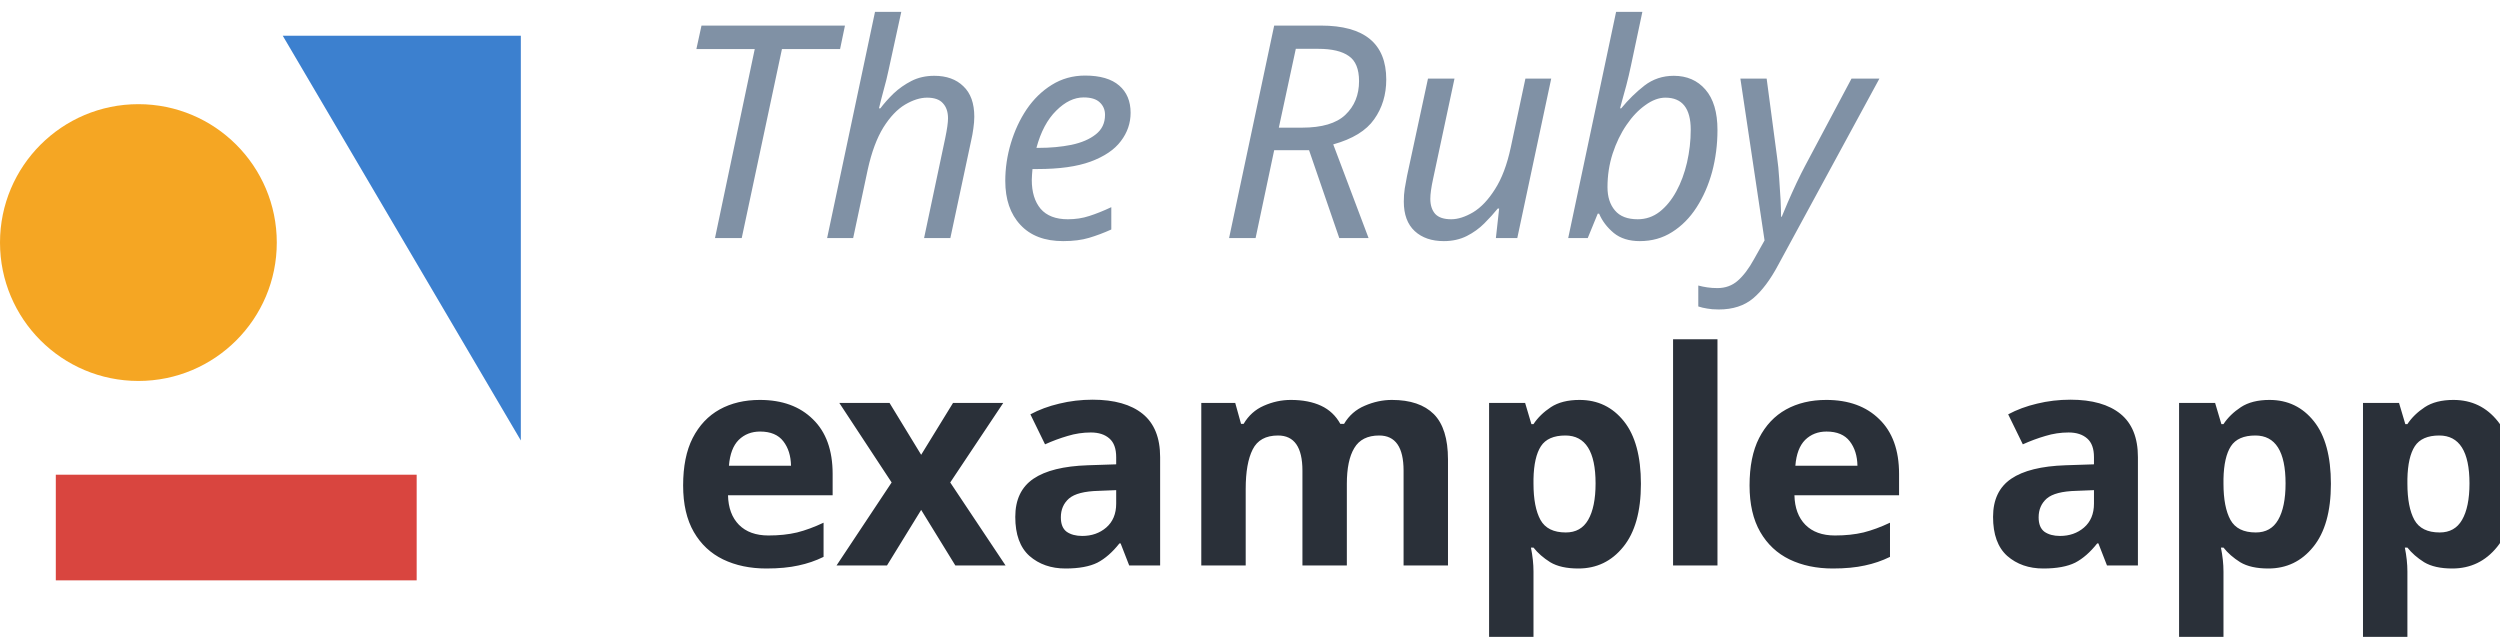
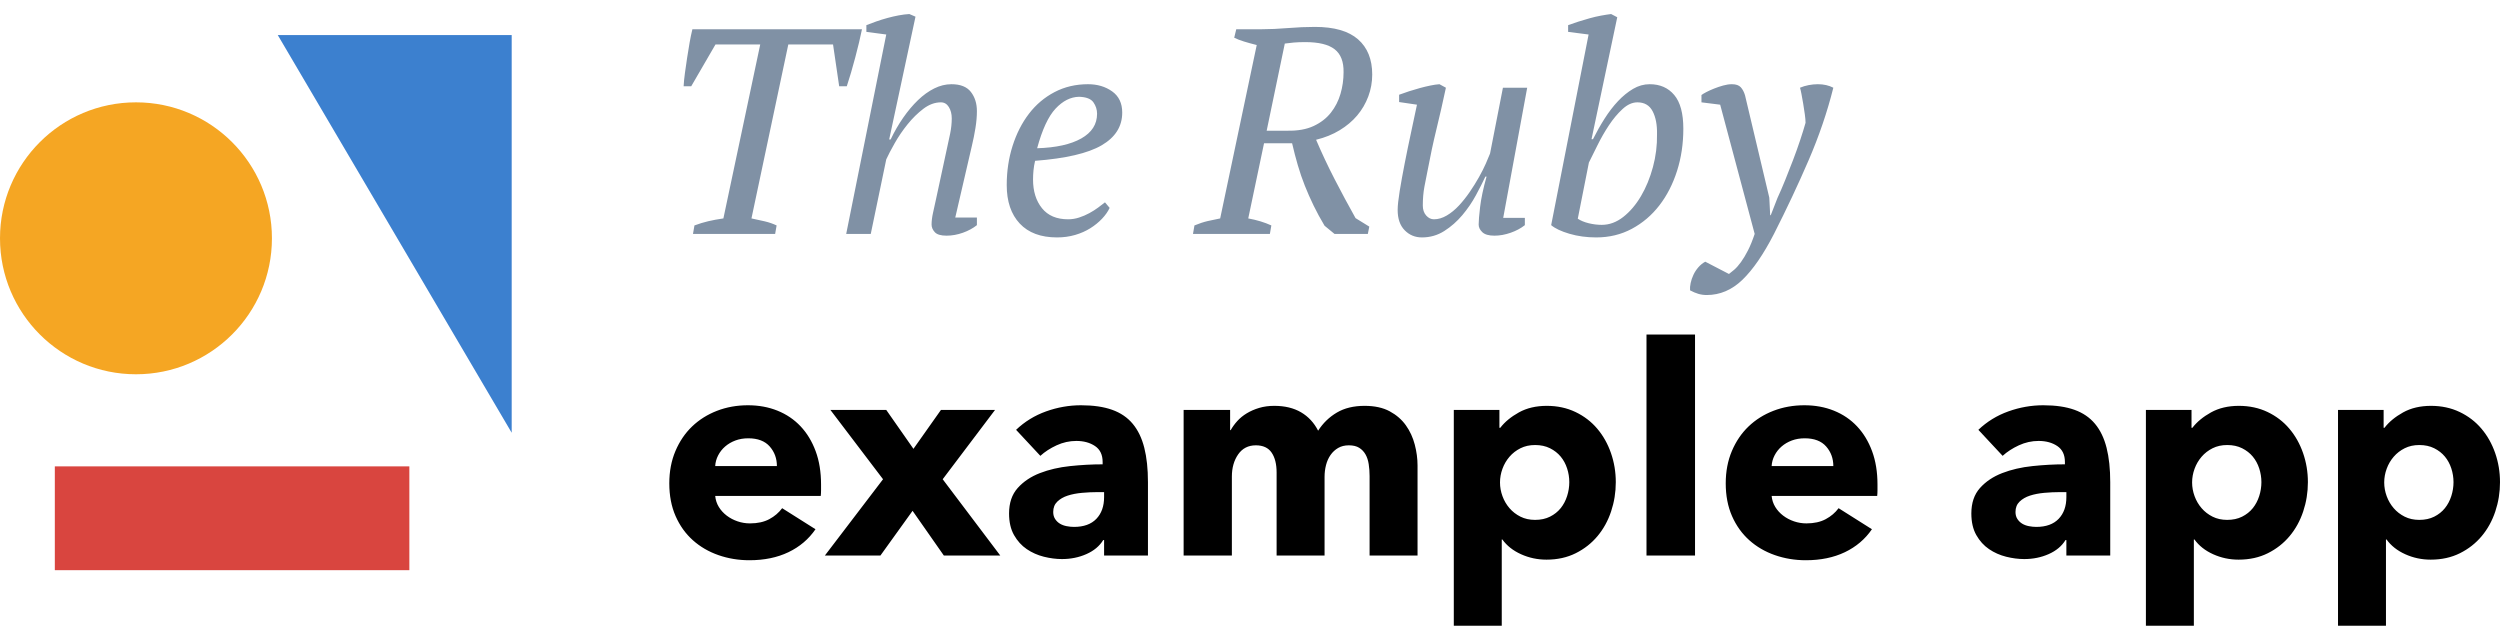
- <svg xmlns="http://www.w3.org/2000/svg" width="168" height="43" viewBox="0 0 168 43">
-   <g fill="none" fill-rule="evenodd">
-     <g transform="translate(0 2)">
-       <path fill="#D9453F" d="M3.75 37v-7.1H28V37z" />
-       <circle cx="9.3" cy="14.3" r="9.3" fill="#F5A623" />
-       <path fill="#3C80CF" d="M35 27.6L19 .4h16z" />
-     </g>
-     <g font-size="20">
-       <text fill="#2A3039" font-family="AvenirNext-Bold, Avenir Next" font-weight="bold" letter-spacing="-.3" transform="translate(45 18)">
-         <tspan x="0" y="20">example app</tspan>
-       </text>
-       <text fill="#8091A5" font-family="PTSerif-Italic, PT Serif" font-style="italic" transform="translate(45 -27)">
-         <tspan x="0" y="43">The Ruby</tspan>
-       </text>
+ <svg xmlns="http://www.w3.org/2000/svg" width="171px" height="43px" viewBox="0 0 171 43" version="1.1">
+   <defs />
+   <g id="Page-1" stroke="none" stroke-width="1" fill="none" fill-rule="evenodd">
+     <g id="the-example-app-logo-ruby">
+       <g id="Group" transform="translate(0, 2)" fill-rule="nonzero">
+         <polygon id="Shape" fill="#D9453F" points="3.75 37 3.75 29.9 28 29.9 28 37" />
+         <circle id="Oval" fill="#F5A623" cx="9.3" cy="14.3" r="9.3" />
+         <polygon id="Shape" fill="#3C80CF" points="35 27.6 19 0.4 35 0.4" />
+       </g>
+       <g id="Group" transform="translate(45, 0)">
+         <g transform="translate(0, 18)" fill="#000000" id="example-app">
+           <path d="M8.14,13.88 C8.14,13.36 7.977,12.913 7.65,12.54 C7.323,12.167 6.833,11.98 6.18,11.98 C5.86,11.98 5.567,12.03 5.3,12.13 C5.033,12.23 4.8,12.367 4.6,12.54 C4.4,12.713 4.24,12.917 4.12,13.15 C4,13.383 3.933,13.627 3.92,13.88 L8.14,13.88 Z M11.16,15.14 L11.16,15.54 C11.16,15.673 11.153,15.8 11.14,15.92 L3.92,15.92 C3.947,16.2 4.03,16.453 4.17,16.68 C4.31,16.907 4.49,17.103 4.71,17.27 C4.93,17.437 5.177,17.567 5.45,17.66 C5.723,17.753 6.007,17.8 6.3,17.8 C6.82,17.8 7.26,17.703 7.62,17.51 C7.98,17.317 8.273,17.067 8.5,16.76 L10.78,18.2 C10.313,18.88 9.697,19.403 8.93,19.77 C8.163,20.137 7.273,20.32 6.26,20.32 C5.513,20.32 4.807,20.203 4.14,19.97 C3.473,19.737 2.89,19.397 2.39,18.95 C1.89,18.503 1.497,17.953 1.21,17.3 C0.923,16.647 0.78,15.9 0.78,15.06 C0.78,14.247 0.92,13.51 1.2,12.85 C1.48,12.19 1.86,11.63 2.34,11.17 C2.82,10.71 3.387,10.353 4.04,10.1 C4.693,9.847 5.4,9.72 6.16,9.72 C6.893,9.72 7.567,9.843 8.18,10.09 C8.793,10.337 9.32,10.693 9.76,11.16 C10.2,11.627 10.543,12.193 10.79,12.86 C11.037,13.527 11.16,14.287 11.16,15.14 Z M19.56,20 L17.42,16.94 L15.22,20 L11.42,20 L15.4,14.78 L11.8,10.04 L15.62,10.04 L17.48,12.7 L19.36,10.04 L23.06,10.04 L19.48,14.78 L23.42,20 L19.56,20 Z M30.52,15.66 L30.1,15.66 C29.74,15.66 29.377,15.677 29.01,15.71 C28.643,15.743 28.317,15.807 28.03,15.9 C27.743,15.993 27.507,16.13 27.32,16.31 C27.133,16.49 27.04,16.727 27.04,17.02 C27.04,17.207 27.083,17.367 27.17,17.5 C27.257,17.633 27.367,17.74 27.5,17.82 C27.633,17.9 27.787,17.957 27.96,17.99 C28.133,18.023 28.3,18.04 28.46,18.04 C29.127,18.04 29.637,17.857 29.99,17.49 C30.343,17.123 30.52,16.627 30.52,16 L30.52,15.66 Z M24.5,11.4 C25.087,10.84 25.77,10.42 26.55,10.14 C27.33,9.86 28.127,9.72 28.94,9.72 C29.78,9.72 30.49,9.823 31.07,10.03 C31.65,10.237 32.12,10.557 32.48,10.99 C32.84,11.423 33.103,11.97 33.27,12.63 C33.437,13.29 33.52,14.073 33.52,14.98 L33.52,20 L30.52,20 L30.52,18.94 L30.46,18.94 C30.207,19.353 29.823,19.673 29.31,19.9 C28.797,20.127 28.24,20.24 27.64,20.24 C27.24,20.24 26.827,20.187 26.4,20.08 C25.973,19.973 25.583,19.8 25.23,19.56 C24.877,19.32 24.587,19 24.36,18.6 C24.133,18.2 24.02,17.707 24.02,17.12 C24.02,16.4 24.217,15.82 24.61,15.38 C25.003,14.94 25.51,14.6 26.13,14.36 C26.75,14.12 27.44,13.96 28.2,13.88 C28.96,13.8 29.7,13.76 30.42,13.76 L30.42,13.6 C30.42,13.107 30.247,12.743 29.9,12.51 C29.553,12.277 29.127,12.16 28.62,12.16 C28.153,12.16 27.703,12.26 27.27,12.46 C26.837,12.66 26.467,12.9 26.16,13.18 L24.5,11.4 Z M48.68,20 L48.68,14.56 C48.68,14.28 48.66,14.01 48.62,13.75 C48.58,13.49 48.507,13.267 48.4,13.08 C48.293,12.893 48.15,12.743 47.97,12.63 C47.79,12.517 47.553,12.46 47.26,12.46 C46.98,12.46 46.737,12.52 46.53,12.64 C46.323,12.76 46.15,12.92 46.01,13.12 C45.87,13.32 45.767,13.55 45.7,13.81 C45.633,14.07 45.6,14.34 45.6,14.62 L45.6,20 L42.32,20 L42.32,14.32 C42.32,13.747 42.207,13.293 41.98,12.96 C41.753,12.627 41.393,12.46 40.9,12.46 C40.38,12.46 39.977,12.667 39.69,13.08 C39.403,13.493 39.26,14 39.26,14.6 L39.26,20 L35.96,20 L35.96,10.04 L39.14,10.04 L39.14,11.42 L39.18,11.42 C39.3,11.207 39.45,11 39.63,10.8 C39.81,10.6 40.027,10.423 40.28,10.27 C40.533,10.117 40.817,9.993 41.13,9.9 C41.443,9.807 41.787,9.76 42.16,9.76 C42.88,9.76 43.49,9.907 43.99,10.2 C44.49,10.493 44.88,10.913 45.16,11.46 C45.493,10.94 45.92,10.527 46.44,10.22 C46.96,9.913 47.593,9.76 48.34,9.76 C49.02,9.76 49.59,9.883 50.05,10.13 C50.51,10.377 50.88,10.697 51.16,11.09 C51.44,11.483 51.643,11.923 51.77,12.41 C51.897,12.897 51.96,13.373 51.96,13.84 L51.96,20 L48.68,20 Z M65.52,14.98 C65.52,15.673 65.413,16.34 65.2,16.98 C64.987,17.62 64.677,18.183 64.27,18.67 C63.863,19.157 63.367,19.547 62.78,19.84 C62.193,20.133 61.527,20.28 60.78,20.28 C60.167,20.28 59.587,20.157 59.04,19.91 C58.493,19.663 58.067,19.327 57.76,18.9 L57.72,18.9 L57.72,24.8 L54.44,24.8 L54.44,10.04 L57.56,10.04 L57.56,11.26 L57.62,11.26 C57.927,10.86 58.35,10.51 58.89,10.21 C59.43,9.91 60.067,9.76 60.8,9.76 C61.52,9.76 62.173,9.9 62.76,10.18 C63.347,10.46 63.843,10.84 64.25,11.32 C64.657,11.8 64.97,12.357 65.19,12.99 C65.41,13.623 65.52,14.287 65.52,14.98 Z M62.34,14.98 C62.34,14.66 62.29,14.347 62.19,14.04 C62.09,13.733 61.943,13.463 61.75,13.23 C61.557,12.997 61.313,12.807 61.02,12.66 C60.727,12.513 60.387,12.44 60,12.44 C59.627,12.44 59.293,12.513 59,12.66 C58.707,12.807 58.457,13 58.25,13.24 C58.043,13.48 57.883,13.753 57.77,14.06 C57.657,14.367 57.6,14.68 57.6,15 C57.6,15.32 57.657,15.633 57.77,15.94 C57.883,16.247 58.043,16.52 58.25,16.76 C58.457,17 58.707,17.193 59,17.34 C59.293,17.487 59.627,17.56 60,17.56 C60.387,17.56 60.727,17.487 61.02,17.34 C61.313,17.193 61.557,17 61.75,16.76 C61.943,16.52 62.09,16.243 62.19,15.93 C62.29,15.617 62.34,15.3 62.34,14.98 Z M67.62,20 L67.62,4.88 L70.94,4.88 L70.94,20 L67.62,20 Z M80.4,13.88 C80.4,13.36 80.237,12.913 79.91,12.54 C79.583,12.167 79.093,11.98 78.44,11.98 C78.12,11.98 77.827,12.03 77.56,12.13 C77.293,12.23 77.06,12.367 76.86,12.54 C76.66,12.713 76.5,12.917 76.38,13.15 C76.26,13.383 76.193,13.627 76.18,13.88 L80.4,13.88 Z M83.42,15.14 L83.42,15.54 C83.42,15.673 83.413,15.8 83.4,15.92 L76.18,15.92 C76.207,16.2 76.29,16.453 76.43,16.68 C76.57,16.907 76.75,17.103 76.97,17.27 C77.19,17.437 77.437,17.567 77.71,17.66 C77.983,17.753 78.267,17.8 78.56,17.8 C79.08,17.8 79.52,17.703 79.88,17.51 C80.24,17.317 80.533,17.067 80.76,16.76 L83.04,18.2 C82.573,18.88 81.957,19.403 81.19,19.77 C80.423,20.137 79.533,20.32 78.52,20.32 C77.773,20.32 77.067,20.203 76.4,19.97 C75.733,19.737 75.15,19.397 74.65,18.95 C74.15,18.503 73.757,17.953 73.47,17.3 C73.183,16.647 73.04,15.9 73.04,15.06 C73.04,14.247 73.18,13.51 73.46,12.85 C73.74,12.19 74.12,11.63 74.6,11.17 C75.08,10.71 75.647,10.353 76.3,10.1 C76.953,9.847 77.66,9.72 78.42,9.72 C79.153,9.72 79.827,9.843 80.44,10.09 C81.053,10.337 81.58,10.693 82.02,11.16 C82.46,11.627 82.803,12.193 83.05,12.86 C83.297,13.527 83.42,14.287 83.42,15.14 Z M96.34,15.66 L95.92,15.66 C95.56,15.66 95.197,15.677 94.83,15.71 C94.463,15.743 94.137,15.807 93.85,15.9 C93.563,15.993 93.327,16.13 93.14,16.31 C92.953,16.49 92.86,16.727 92.86,17.02 C92.86,17.207 92.903,17.367 92.99,17.5 C93.077,17.633 93.187,17.74 93.32,17.82 C93.453,17.9 93.607,17.957 93.78,17.99 C93.953,18.023 94.12,18.04 94.28,18.04 C94.947,18.04 95.457,17.857 95.81,17.49 C96.163,17.123 96.34,16.627 96.34,16 L96.34,15.66 Z M90.32,11.4 C90.907,10.84 91.59,10.42 92.37,10.14 C93.15,9.86 93.947,9.72 94.76,9.72 C95.6,9.72 96.31,9.823 96.89,10.03 C97.47,10.237 97.94,10.557 98.3,10.99 C98.66,11.423 98.923,11.97 99.09,12.63 C99.257,13.29 99.34,14.073 99.34,14.98 L99.34,20 L96.34,20 L96.34,18.94 L96.28,18.94 C96.027,19.353 95.643,19.673 95.13,19.9 C94.617,20.127 94.06,20.24 93.46,20.24 C93.06,20.24 92.647,20.187 92.22,20.08 C91.793,19.973 91.403,19.8 91.05,19.56 C90.697,19.32 90.407,19 90.18,18.6 C89.953,18.2 89.84,17.707 89.84,17.12 C89.84,16.4 90.037,15.82 90.43,15.38 C90.823,14.94 91.33,14.6 91.95,14.36 C92.57,14.12 93.26,13.96 94.02,13.88 C94.78,13.8 95.52,13.76 96.24,13.76 L96.24,13.6 C96.24,13.107 96.067,12.743 95.72,12.51 C95.373,12.277 94.947,12.16 94.44,12.16 C93.973,12.16 93.523,12.26 93.09,12.46 C92.657,12.66 92.287,12.9 91.98,13.18 L90.32,11.4 Z M112.86,14.98 C112.86,15.673 112.753,16.34 112.54,16.98 C112.327,17.62 112.017,18.183 111.61,18.67 C111.203,19.157 110.707,19.547 110.12,19.84 C109.533,20.133 108.867,20.28 108.12,20.28 C107.507,20.28 106.927,20.157 106.38,19.91 C105.833,19.663 105.407,19.327 105.1,18.9 L105.06,18.9 L105.06,24.8 L101.78,24.8 L101.78,10.04 L104.9,10.04 L104.9,11.26 L104.96,11.26 C105.267,10.86 105.69,10.51 106.23,10.21 C106.77,9.91 107.407,9.76 108.14,9.76 C108.86,9.76 109.513,9.9 110.1,10.18 C110.687,10.46 111.183,10.84 111.59,11.32 C111.997,11.8 112.31,12.357 112.53,12.99 C112.75,13.623 112.86,14.287 112.86,14.98 Z M109.68,14.98 C109.68,14.66 109.63,14.347 109.53,14.04 C109.43,13.733 109.283,13.463 109.09,13.23 C108.897,12.997 108.653,12.807 108.36,12.66 C108.067,12.513 107.727,12.44 107.34,12.44 C106.967,12.44 106.633,12.513 106.34,12.66 C106.047,12.807 105.797,13 105.59,13.24 C105.383,13.48 105.223,13.753 105.11,14.06 C104.997,14.367 104.94,14.68 104.94,15 C104.94,15.32 104.997,15.633 105.11,15.94 C105.223,16.247 105.383,16.52 105.59,16.76 C105.797,17 106.047,17.193 106.34,17.34 C106.633,17.487 106.967,17.56 107.34,17.56 C107.727,17.56 108.067,17.487 108.36,17.34 C108.653,17.193 108.897,17 109.09,16.76 C109.283,16.52 109.43,16.243 109.53,15.93 C109.63,15.617 109.68,15.3 109.68,14.98 Z M126,14.98 C126,15.673 125.893,16.34 125.68,16.98 C125.467,17.62 125.157,18.183 124.75,18.67 C124.343,19.157 123.847,19.547 123.26,19.84 C122.673,20.133 122.007,20.28 121.26,20.28 C120.647,20.28 120.067,20.157 119.52,19.91 C118.973,19.663 118.547,19.327 118.24,18.9 L118.2,18.9 L118.2,24.8 L114.92,24.8 L114.92,10.04 L118.04,10.04 L118.04,11.26 L118.1,11.26 C118.407,10.86 118.83,10.51 119.37,10.21 C119.91,9.91 120.547,9.76 121.28,9.76 C122,9.76 122.653,9.9 123.24,10.18 C123.827,10.46 124.323,10.84 124.73,11.32 C125.137,11.8 125.45,12.357 125.67,12.99 C125.89,13.623 126,14.287 126,14.98 Z M122.82,14.98 C122.82,14.66 122.77,14.347 122.67,14.04 C122.57,13.733 122.423,13.463 122.23,13.23 C122.037,12.997 121.793,12.807 121.5,12.66 C121.207,12.513 120.867,12.44 120.48,12.44 C120.107,12.44 119.773,12.513 119.48,12.66 C119.187,12.807 118.937,13 118.73,13.24 C118.523,13.48 118.363,13.753 118.25,14.06 C118.137,14.367 118.08,14.68 118.08,15 C118.08,15.32 118.137,15.633 118.25,15.94 C118.363,16.247 118.523,16.52 118.73,16.76 C118.937,17 119.187,17.193 119.48,17.34 C119.773,17.487 120.107,17.56 120.48,17.56 C120.867,17.56 121.207,17.487 121.5,17.34 C121.793,17.193 122.037,17 122.23,16.76 C122.423,16.52 122.57,16.243 122.67,15.93 C122.77,15.617 122.82,15.3 122.82,14.98 Z" />
+         </g>
+         <g transform="translate(1, 0)" fill="#8091A5" id="The-Ruby">
+           <path d="M7.02,16 L1.4,16 L1.5,15.42 C1.82,15.3 2.137,15.203 2.45,15.13 C2.763,15.057 3.107,14.993 3.48,14.94 L6,3.04 L2.94,3.04 L1.28,5.9 L0.76,5.9 C0.773,5.633 0.803,5.33 0.85,4.99 C0.897,4.65 0.947,4.303 1,3.95 C1.053,3.597 1.11,3.25 1.17,2.91 C1.23,2.57 1.293,2.267 1.36,2 L12.96,2 C12.907,2.267 12.84,2.567 12.76,2.9 C12.68,3.233 12.593,3.577 12.5,3.93 C12.407,4.283 12.31,4.63 12.21,4.97 C12.11,5.31 12.013,5.62 11.92,5.9 L11.4,5.9 L10.98,3.04 L7.92,3.04 L5.4,14.94 C5.72,15.007 6.023,15.073 6.31,15.14 C6.597,15.207 6.867,15.3 7.12,15.42 L7.02,16 Z M13.26,2.18 L13.26,1.72 C13.46,1.64 13.683,1.557 13.93,1.47 C14.177,1.383 14.433,1.303 14.7,1.23 C14.967,1.157 15.227,1.097 15.48,1.05 C15.733,1.003 15.973,0.973 16.2,0.96 L16.62,1.14 L14.82,9.54 L14.92,9.54 C15.173,9.007 15.46,8.51 15.78,8.05 C16.1,7.59 16.437,7.19 16.79,6.85 C17.143,6.51 17.513,6.243 17.9,6.05 C18.287,5.857 18.68,5.76 19.08,5.76 C19.693,5.76 20.137,5.937 20.41,6.29 C20.683,6.643 20.82,7.08 20.82,7.6 C20.82,7.96 20.787,8.347 20.72,8.76 C20.653,9.173 20.573,9.573 20.48,9.96 L19.34,14.88 L20.82,14.88 L20.82,15.4 C20.553,15.613 20.233,15.787 19.86,15.92 C19.487,16.053 19.113,16.12 18.74,16.12 C18.353,16.12 18.087,16.04 17.94,15.88 C17.793,15.72 17.72,15.547 17.72,15.36 C17.72,15.12 17.753,14.85 17.82,14.55 C17.887,14.25 17.953,13.947 18.02,13.64 L18.74,10.3 C18.833,9.887 18.917,9.5 18.99,9.14 C19.063,8.78 19.1,8.433 19.1,8.1 C19.1,7.793 19.033,7.533 18.9,7.32 C18.767,7.107 18.587,7 18.36,7 C17.947,7 17.547,7.147 17.16,7.44 C16.773,7.733 16.413,8.087 16.08,8.5 C15.747,8.913 15.453,9.343 15.2,9.79 C14.947,10.237 14.753,10.607 14.62,10.9 L13.56,16 L11.88,16 L14.62,2.36 L13.26,2.18 Z M29.9,14.22 C29.78,14.473 29.607,14.72 29.38,14.96 C29.153,15.2 28.887,15.417 28.58,15.61 C28.273,15.803 27.927,15.957 27.54,16.07 C27.153,16.183 26.74,16.24 26.3,16.24 C25.193,16.24 24.343,15.923 23.75,15.29 C23.157,14.657 22.86,13.78 22.86,12.66 C22.86,11.713 22.993,10.82 23.26,9.98 C23.527,9.14 23.9,8.407 24.38,7.78 C24.86,7.153 25.443,6.66 26.13,6.3 C26.817,5.94 27.58,5.76 28.42,5.76 C29.06,5.76 29.61,5.923 30.07,6.25 C30.53,6.577 30.76,7.06 30.76,7.7 C30.76,8.647 30.29,9.393 29.35,9.94 C28.41,10.487 26.893,10.84 24.8,11 C24.747,11.227 24.71,11.447 24.69,11.66 C24.67,11.873 24.66,12.08 24.66,12.28 C24.66,13.08 24.863,13.733 25.27,14.24 C25.677,14.747 26.273,15 27.06,15 C27.313,15 27.563,14.96 27.81,14.88 C28.057,14.8 28.29,14.7 28.51,14.58 C28.73,14.46 28.93,14.333 29.11,14.2 C29.29,14.067 29.447,13.947 29.58,13.84 L29.9,14.22 Z M27.8,6.62 C27.227,6.633 26.693,6.903 26.2,7.43 C25.707,7.957 25.287,8.86 24.94,10.14 C26.233,10.1 27.24,9.877 27.96,9.47 C28.68,9.063 29.04,8.5 29.04,7.78 C29.04,7.5 28.957,7.24 28.79,7 C28.623,6.76 28.293,6.633 27.8,6.62 Z M39.38,14.94 C39.967,15.047 40.493,15.207 40.96,15.42 L40.86,16 L35.6,16 L35.7,15.42 C36.02,15.287 36.323,15.187 36.61,15.12 C36.897,15.053 37.18,14.993 37.46,14.94 L39.96,3.08 C39.64,3 39.35,2.92 39.09,2.84 C38.83,2.76 38.607,2.673 38.42,2.58 L38.56,2 L40.32,2 C40.853,2 41.443,1.973 42.09,1.92 C42.737,1.867 43.353,1.84 43.94,1.84 C45.26,1.84 46.243,2.123 46.89,2.69 C47.537,3.257 47.86,4.06 47.86,5.1 C47.86,5.62 47.77,6.12 47.59,6.6 C47.41,7.08 47.157,7.513 46.83,7.9 C46.503,8.287 46.103,8.623 45.63,8.91 C45.157,9.197 44.62,9.413 44.02,9.56 C44.407,10.467 44.83,11.367 45.29,12.26 C45.75,13.153 46.227,14.04 46.72,14.92 L47.66,15.5 L47.56,16 L45.28,16 L44.6,15.44 C44.32,14.973 44.07,14.513 43.85,14.06 C43.63,13.607 43.43,13.153 43.25,12.7 C43.07,12.247 42.91,11.78 42.77,11.3 C42.63,10.82 42.5,10.32 42.38,9.8 L40.46,9.8 L39.38,14.94 Z M43.28,2.88 C42.973,2.88 42.71,2.89 42.49,2.91 C42.27,2.93 42.067,2.953 41.88,2.98 L40.64,8.94 L42.06,8.94 C42.767,8.953 43.363,8.847 43.85,8.62 C44.337,8.393 44.73,8.09 45.03,7.71 C45.33,7.33 45.55,6.9 45.69,6.42 C45.83,5.94 45.9,5.447 45.9,4.94 C45.913,4.22 45.71,3.697 45.29,3.37 C44.87,3.043 44.2,2.88 43.28,2.88 Z M58.3,14.9 L58.3,15.4 C58.033,15.613 57.71,15.787 57.33,15.92 C56.95,16.053 56.58,16.12 56.22,16.12 C55.833,16.12 55.557,16.04 55.39,15.88 C55.223,15.72 55.14,15.547 55.14,15.36 C55.14,15.12 55.173,14.717 55.24,14.15 C55.307,13.583 55.453,12.893 55.68,12.08 L55.6,12.08 C55.427,12.453 55.21,12.88 54.95,13.36 C54.69,13.84 54.38,14.293 54.02,14.72 C53.66,15.147 53.25,15.507 52.79,15.8 C52.33,16.093 51.82,16.24 51.26,16.24 C50.793,16.24 50.4,16.077 50.08,15.75 C49.76,15.423 49.6,14.96 49.6,14.36 C49.6,14.067 49.647,13.633 49.74,13.06 C49.833,12.487 49.947,11.86 50.08,11.18 C50.213,10.5 50.357,9.803 50.51,9.09 C50.663,8.377 50.8,7.733 50.92,7.16 L49.7,6.98 L49.7,6.48 C49.913,6.4 50.143,6.32 50.39,6.24 C50.637,6.16 50.883,6.087 51.13,6.02 C51.377,5.953 51.613,5.897 51.84,5.85 C52.067,5.803 52.273,5.773 52.46,5.76 L52.9,6 C52.687,7 52.47,7.95 52.25,8.85 C52.03,9.75 51.827,10.7 51.64,11.7 C51.573,12.02 51.503,12.377 51.43,12.77 C51.357,13.163 51.32,13.593 51.32,14.06 C51.32,14.34 51.397,14.567 51.55,14.74 C51.703,14.913 51.88,15 52.08,15 C52.373,15 52.667,14.913 52.96,14.74 C53.253,14.567 53.53,14.34 53.79,14.06 C54.05,13.78 54.297,13.47 54.53,13.13 C54.763,12.79 54.973,12.453 55.16,12.12 C55.347,11.787 55.503,11.477 55.63,11.19 C55.757,10.903 55.853,10.673 55.92,10.5 L56.8,6 L58.46,6 L56.82,14.9 L58.3,14.9 Z M62.66,2.36 L61.26,2.18 L61.26,1.72 C61.473,1.64 61.707,1.56 61.96,1.48 C62.213,1.4 62.47,1.323 62.73,1.25 C62.99,1.177 63.247,1.117 63.5,1.07 C63.753,1.023 63.987,0.987 64.2,0.96 L64.62,1.18 L62.86,9.52 L62.96,9.52 C63.2,9.04 63.463,8.573 63.75,8.12 C64.037,7.667 64.343,7.267 64.67,6.92 C64.997,6.573 65.34,6.293 65.7,6.08 C66.06,5.867 66.44,5.76 66.84,5.76 C67.547,5.76 68.107,6.007 68.52,6.5 C68.933,6.993 69.14,7.76 69.14,8.8 C69.14,9.827 68.997,10.79 68.71,11.69 C68.423,12.59 68.02,13.377 67.5,14.05 C66.98,14.723 66.353,15.257 65.62,15.65 C64.887,16.043 64.073,16.24 63.18,16.24 C62.527,16.24 61.917,16.157 61.35,15.99 C60.783,15.823 60.367,15.627 60.1,15.4 L62.66,2.36 Z M66,7 C65.653,7 65.313,7.153 64.98,7.46 C64.647,7.767 64.337,8.137 64.05,8.57 C63.763,9.003 63.503,9.457 63.27,9.93 C63.037,10.403 62.84,10.8 62.68,11.12 L61.92,14.96 C62.12,15.093 62.37,15.197 62.67,15.27 C62.97,15.343 63.267,15.38 63.56,15.38 C64.08,15.38 64.57,15.2 65.03,14.84 C65.49,14.48 65.893,14.007 66.24,13.42 C66.587,12.833 66.86,12.17 67.06,11.43 C67.26,10.69 67.353,9.94 67.34,9.18 C67.353,8.54 67.253,8.017 67.04,7.61 C66.827,7.203 66.48,7 66,7 Z M71.66,7.16 L70.38,7 L70.38,6.5 C70.447,6.447 70.557,6.38 70.71,6.3 C70.863,6.22 71.04,6.14 71.24,6.06 C71.44,5.98 71.647,5.91 71.86,5.85 C72.073,5.79 72.273,5.76 72.46,5.76 C72.74,5.76 72.943,5.83 73.07,5.97 C73.197,6.11 73.293,6.293 73.36,6.52 L75.02,13.52 L75.08,14.72 L75.12,14.72 L75.58,13.54 C75.753,13.167 75.93,12.757 76.11,12.31 C76.29,11.863 76.467,11.413 76.64,10.96 C76.813,10.507 76.973,10.06 77.12,9.62 C77.267,9.18 77.393,8.773 77.5,8.4 C77.5,8.253 77.483,8.06 77.45,7.82 C77.417,7.58 77.38,7.34 77.34,7.1 C77.3,6.86 77.26,6.637 77.22,6.43 C77.18,6.223 77.147,6.08 77.12,6 C77.307,5.92 77.507,5.86 77.72,5.82 C77.933,5.78 78.14,5.76 78.34,5.76 C78.74,5.76 79.093,5.84 79.4,6 C78.987,7.653 78.423,9.307 77.71,10.96 C76.997,12.613 76.207,14.293 75.34,16 C74.62,17.4 73.9,18.447 73.18,19.14 C72.46,19.833 71.647,20.18 70.74,20.18 C70.54,20.18 70.35,20.153 70.17,20.1 C69.99,20.047 69.8,19.967 69.6,19.86 C69.587,19.713 69.6,19.547 69.64,19.36 C69.68,19.173 69.743,18.987 69.83,18.8 C69.917,18.613 70.03,18.44 70.17,18.28 C70.31,18.12 70.467,17.993 70.64,17.9 L72.26,18.74 C72.353,18.673 72.473,18.577 72.62,18.45 C72.767,18.323 72.92,18.15 73.08,17.93 C73.24,17.71 73.4,17.443 73.56,17.13 C73.72,16.817 73.873,16.44 74.02,16 L71.66,7.16 Z" />
+         </g>
+       </g>
    </g>
  </g>
</svg>
